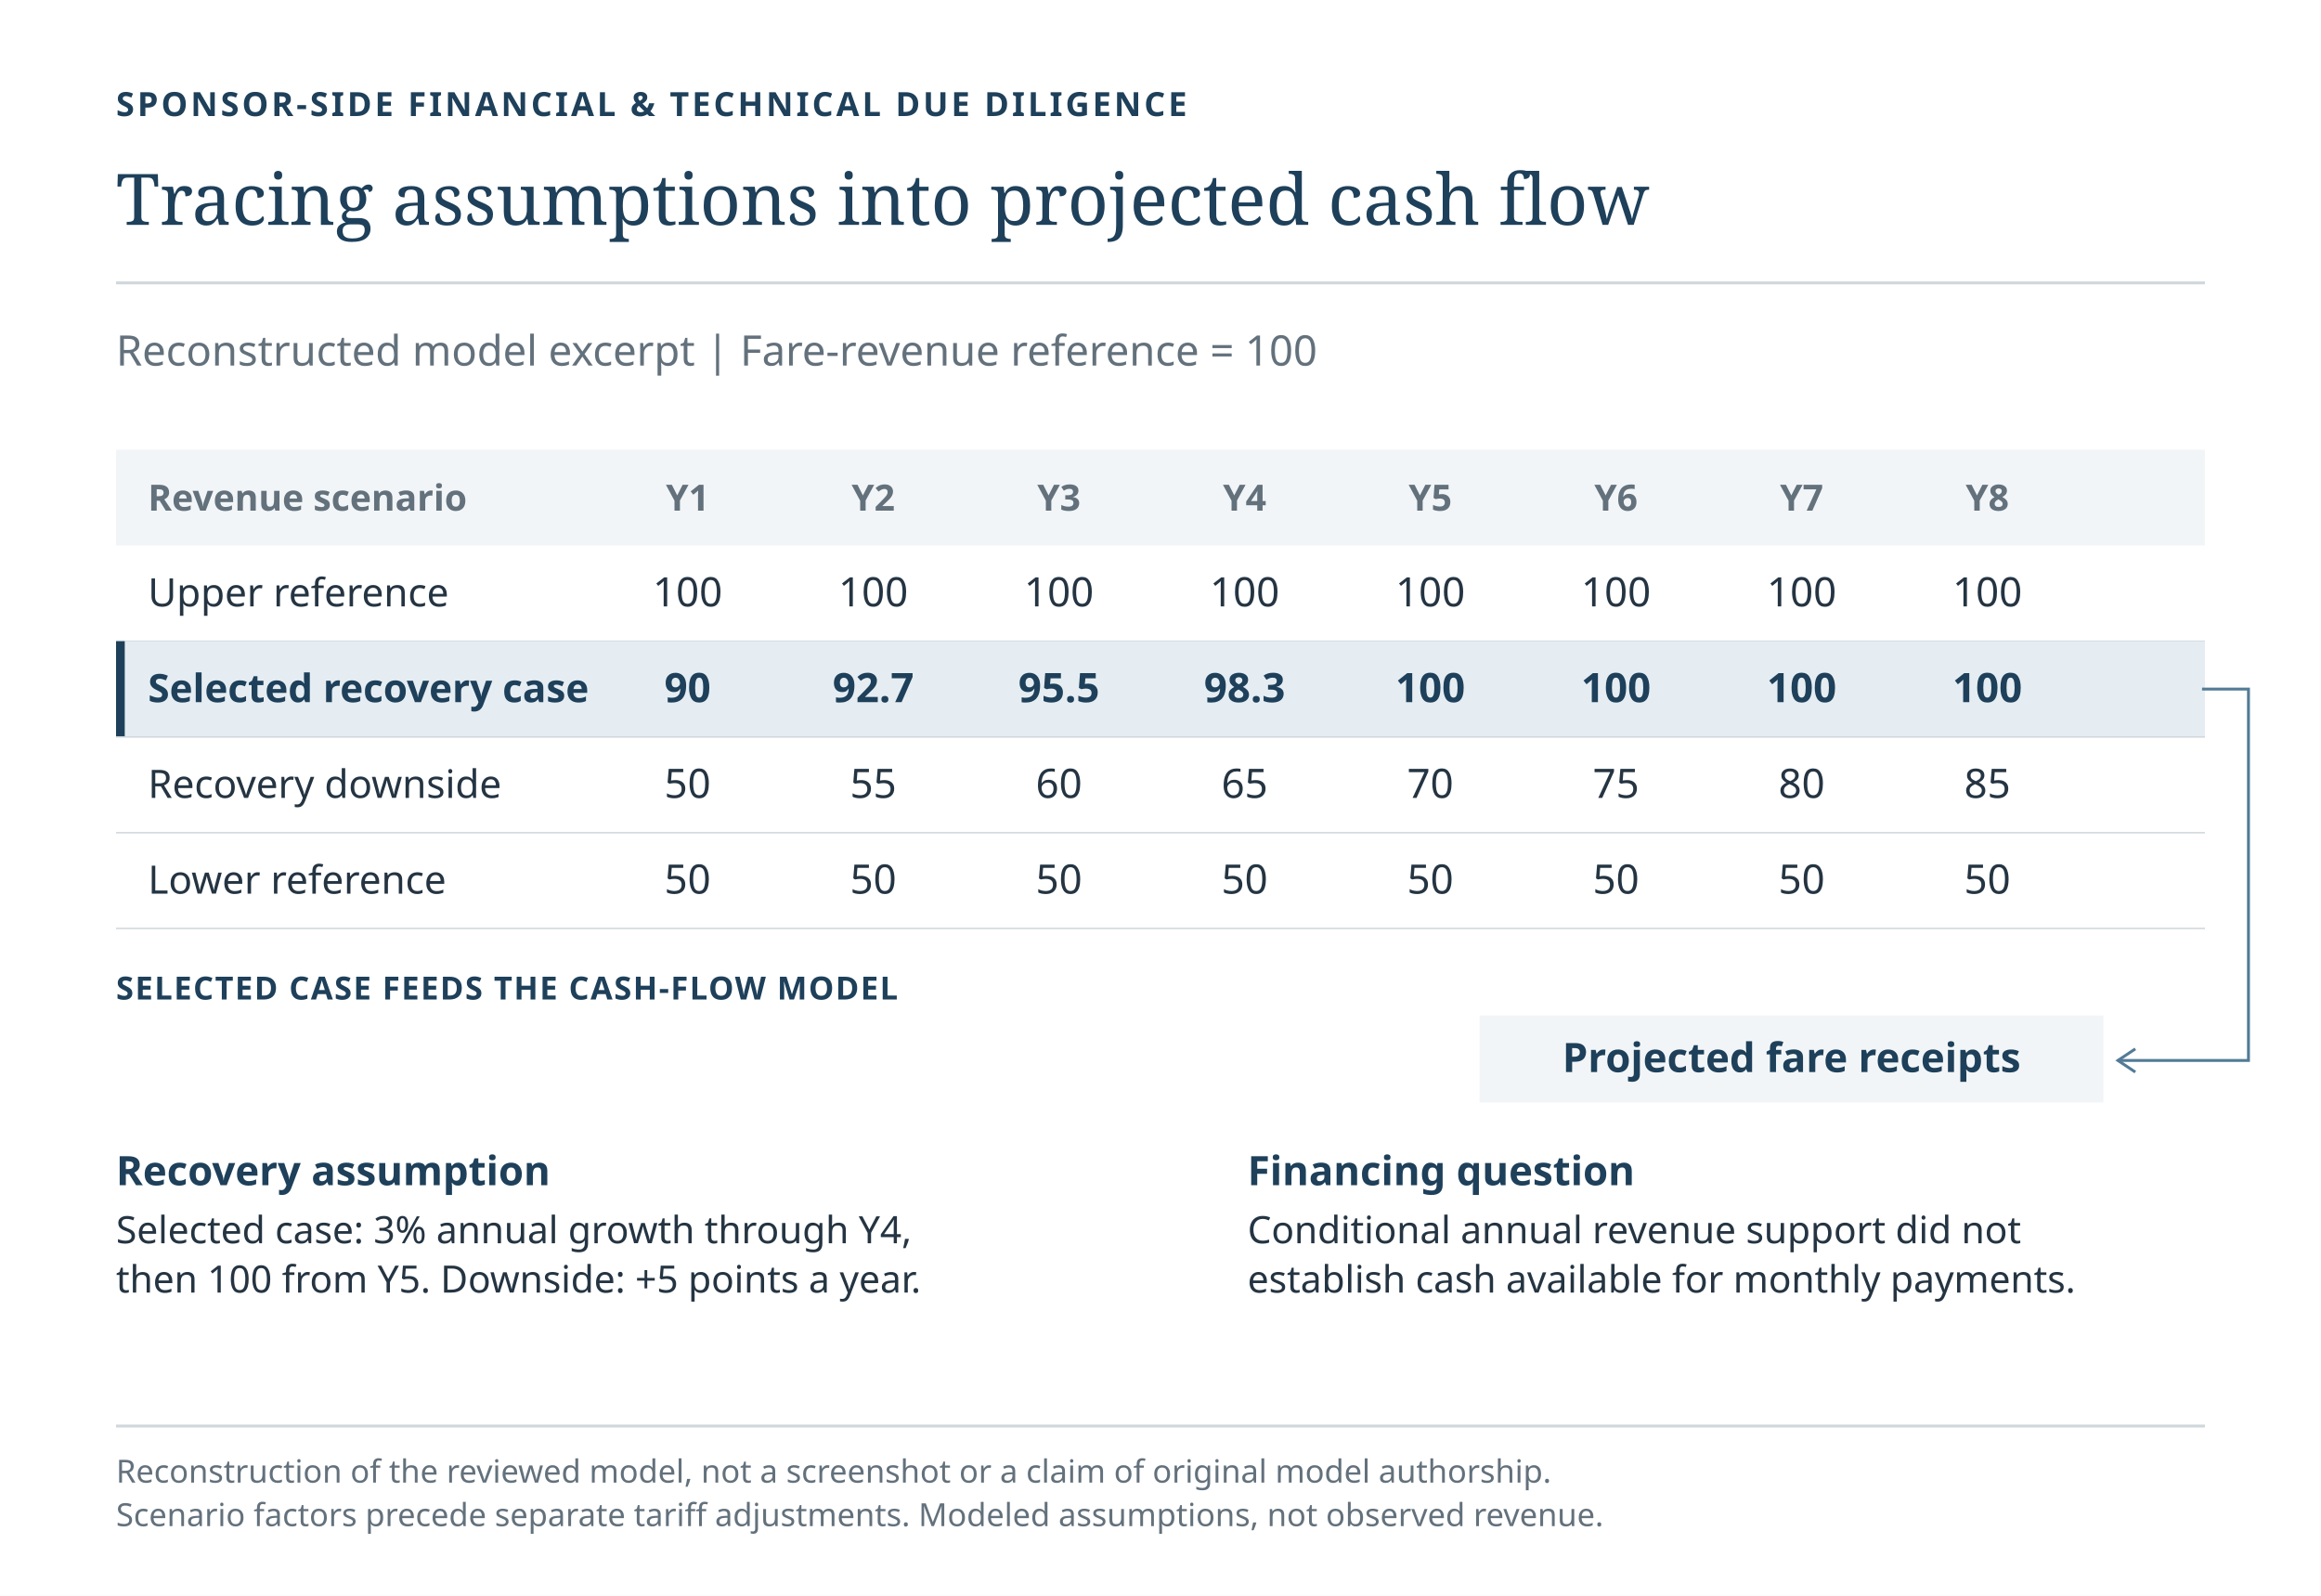
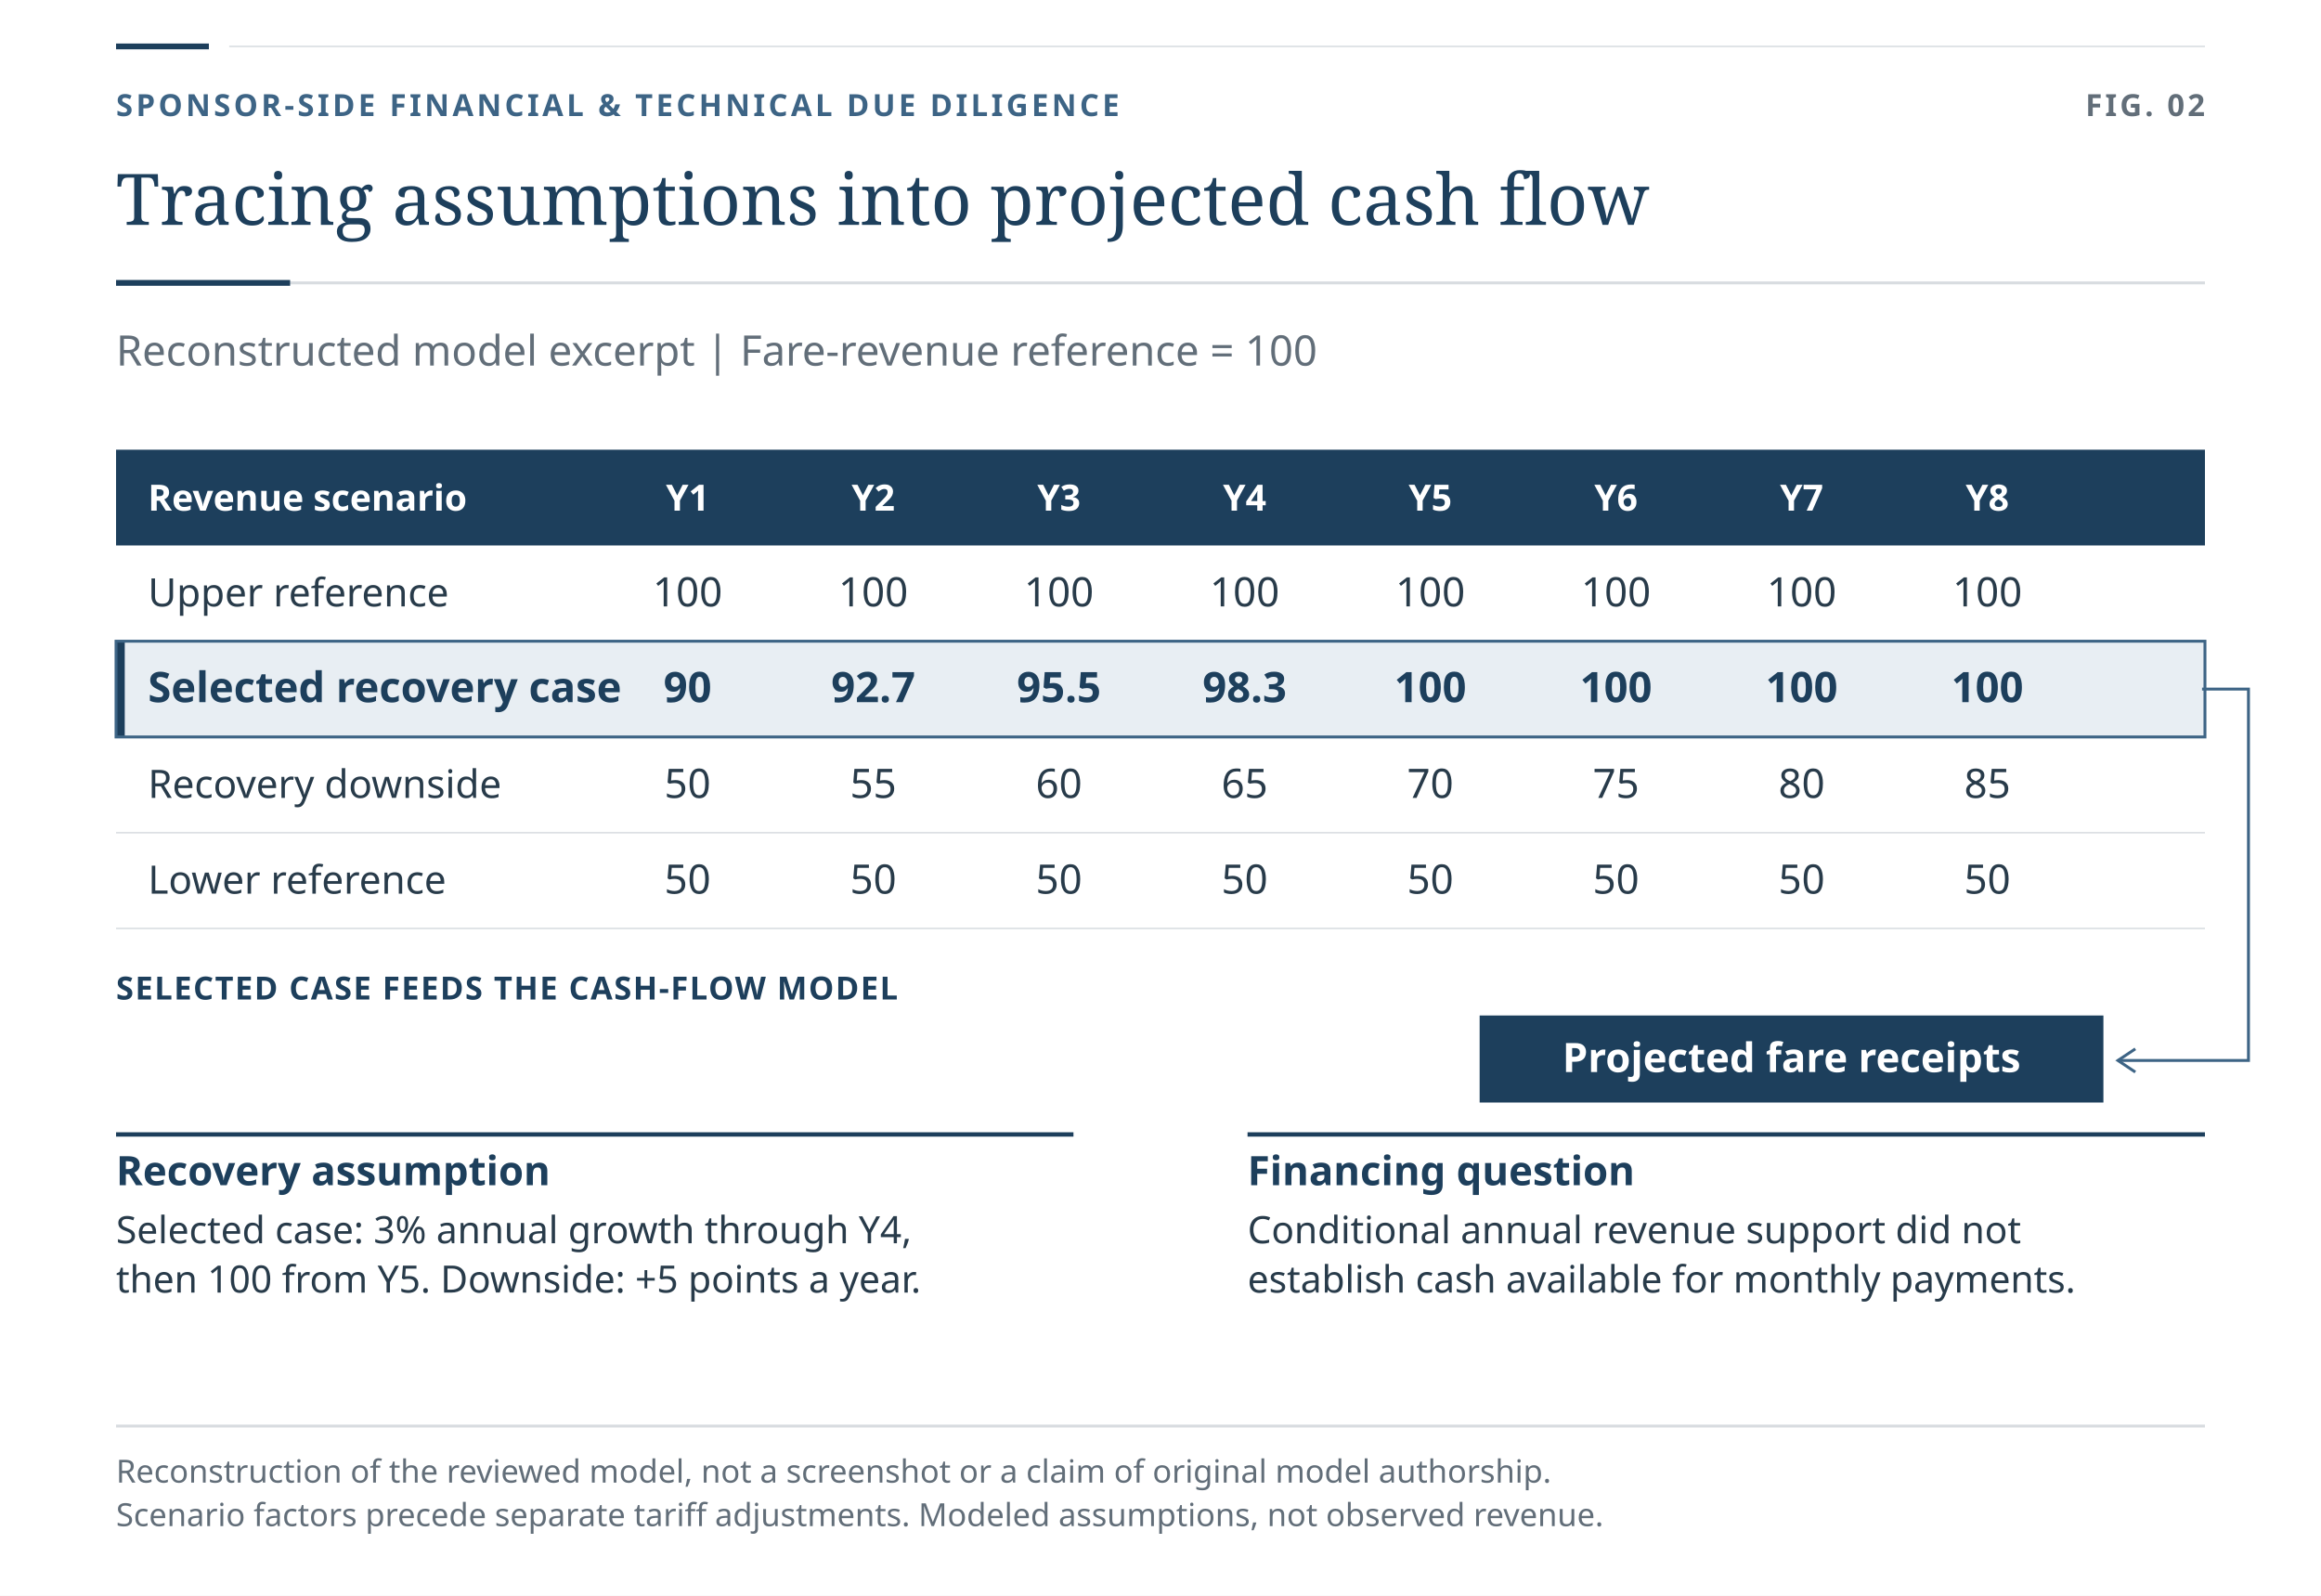
<svg xmlns="http://www.w3.org/2000/svg" width="1600" height="1100" viewBox="0 0 1600 1100" role="img" aria-labelledby="title desc">
  <defs>
    <pattern id="hatch" width="16" height="16" patternUnits="userSpaceOnUse">
      <path d="M-4 4L4 -4 M0 16L16 0 M12 20L20 12" stroke="#94aabb" stroke-width="2" />
    </pattern>
  </defs>
  <rect x="0" y="0" width="1600" height="1100" fill="#ffffff" stroke="none" stroke-width="1" />
-   <text x="80" y="80" font-family="Calibri, sans-serif" font-size="23" font-weight="700" text-anchor="start" letter-spacing="2" fill="#1e405a">SPONSOR-SIDE FINANCIAL &amp; TECHNICAL DUE DILIGENCE</text>
-   <text x="80" y="155" font-family="Georgia, serif" font-size="49" font-weight="400" text-anchor="start" letter-spacing="0" fill="#1e405a">Tracing assumptions into projected cash flow</text>
-   <path d="M80 195L1520 195" fill="none" stroke="#cfd7dd" stroke-width="2" />
-   <text x="80" y="252" font-family="Calibri, sans-serif" font-size="29" font-weight="400" text-anchor="start" letter-spacing="0" fill="#63717c">Reconstructed model excerpt  |  Fare-revenue reference = 100</text>
-   <rect x="80" y="310" width="1440" height="66" fill="#f2f5f7" stroke="none" stroke-width="1" />
-   <text x="102" y="352" font-family="Calibri, sans-serif" font-size="25" font-weight="700" text-anchor="start" letter-spacing="0" fill="#63717c">Revenue scenario</text>
-   <text x="474.0" y="352" font-family="Calibri, sans-serif" font-size="25" font-weight="700" text-anchor="middle" letter-spacing="0" fill="#63717c">Y1</text>
-   <text x="602.0" y="352" font-family="Calibri, sans-serif" font-size="25" font-weight="700" text-anchor="middle" letter-spacing="0" fill="#63717c">Y2</text>
-   <text x="730.0" y="352" font-family="Calibri, sans-serif" font-size="25" font-weight="700" text-anchor="middle" letter-spacing="0" fill="#63717c">Y3</text>
-   <text x="858.0" y="352" font-family="Calibri, sans-serif" font-size="25" font-weight="700" text-anchor="middle" letter-spacing="0" fill="#63717c">Y4</text>
-   <text x="986.0" y="352" font-family="Calibri, sans-serif" font-size="25" font-weight="700" text-anchor="middle" letter-spacing="0" fill="#63717c">Y5</text>
-   <text x="1114.0" y="352" font-family="Calibri, sans-serif" font-size="25" font-weight="700" text-anchor="middle" letter-spacing="0" fill="#63717c">Y6</text>
-   <text x="1242.0" y="352" font-family="Calibri, sans-serif" font-size="25" font-weight="700" text-anchor="middle" letter-spacing="0" fill="#63717c">Y7</text>
-   <text x="1370.0" y="352" font-family="Calibri, sans-serif" font-size="25" font-weight="700" text-anchor="middle" letter-spacing="0" fill="#63717c">Y8</text>
-   <text x="102" y="418" font-family="Calibri, sans-serif" font-size="27" font-weight="400" text-anchor="start" letter-spacing="0" fill="#243442">Upper reference</text>
-   <text x="474.0" y="418" font-family="Calibri, sans-serif" font-size="28" font-weight="400" text-anchor="middle" letter-spacing="0" fill="#243442">100</text>
-   <text x="602.0" y="418" font-family="Calibri, sans-serif" font-size="28" font-weight="400" text-anchor="middle" letter-spacing="0" fill="#243442">100</text>
-   <text x="730.0" y="418" font-family="Calibri, sans-serif" font-size="28" font-weight="400" text-anchor="middle" letter-spacing="0" fill="#243442">100</text>
-   <text x="858.0" y="418" font-family="Calibri, sans-serif" font-size="28" font-weight="400" text-anchor="middle" letter-spacing="0" fill="#243442">100</text>
-   <text x="986.0" y="418" font-family="Calibri, sans-serif" font-size="28" font-weight="400" text-anchor="middle" letter-spacing="0" fill="#243442">100</text>
-   <text x="1114.0" y="418" font-family="Calibri, sans-serif" font-size="28" font-weight="400" text-anchor="middle" letter-spacing="0" fill="#243442">100</text>
-   <text x="1242.0" y="418" font-family="Calibri, sans-serif" font-size="28" font-weight="400" text-anchor="middle" letter-spacing="0" fill="#243442">100</text>
-   <text x="1370.0" y="418" font-family="Calibri, sans-serif" font-size="28" font-weight="400" text-anchor="middle" letter-spacing="0" fill="#243442">100</text>
-   <path d="M80 442L1520 442" fill="none" stroke="#cfd7dd" stroke-width="1" />
-   <rect x="80" y="442" width="1440" height="66" fill="#e5edf2" stroke="none" stroke-width="1" />
-   <rect x="80" y="442" width="6" height="66" fill="#1e405a" stroke="none" stroke-width="1" />
-   <text x="102" y="484" font-family="Calibri, sans-serif" font-size="27" font-weight="700" text-anchor="start" letter-spacing="0" fill="#1e405a">Selected recovery case</text>
-   <text x="474.0" y="484" font-family="Calibri, sans-serif" font-size="28" font-weight="700" text-anchor="middle" letter-spacing="0" fill="#1e405a">90</text>
-   <text x="602.0" y="484" font-family="Calibri, sans-serif" font-size="28" font-weight="700" text-anchor="middle" letter-spacing="0" fill="#1e405a">92.7</text>
-   <text x="730.0" y="484" font-family="Calibri, sans-serif" font-size="28" font-weight="700" text-anchor="middle" letter-spacing="0" fill="#1e405a">95.5</text>
-   <text x="858.0" y="484" font-family="Calibri, sans-serif" font-size="28" font-weight="700" text-anchor="middle" letter-spacing="0" fill="#1e405a">98.3</text>
-   <text x="986.0" y="484" font-family="Calibri, sans-serif" font-size="28" font-weight="700" text-anchor="middle" letter-spacing="0" fill="#1e405a">100</text>
-   <text x="1114.0" y="484" font-family="Calibri, sans-serif" font-size="28" font-weight="700" text-anchor="middle" letter-spacing="0" fill="#1e405a">100</text>
-   <text x="1242.0" y="484" font-family="Calibri, sans-serif" font-size="28" font-weight="700" text-anchor="middle" letter-spacing="0" fill="#1e405a">100</text>
-   <text x="1370.0" y="484" font-family="Calibri, sans-serif" font-size="28" font-weight="700" text-anchor="middle" letter-spacing="0" fill="#1e405a">100</text>
-   <path d="M80 508L1520 508" fill="none" stroke="#cfd7dd" stroke-width="1" />
-   <text x="102" y="550" font-family="Calibri, sans-serif" font-size="27" font-weight="400" text-anchor="start" letter-spacing="0" fill="#243442">Recovery downside</text>
-   <text x="474.0" y="550" font-family="Calibri, sans-serif" font-size="28" font-weight="400" text-anchor="middle" letter-spacing="0" fill="#243442">50</text>
-   <text x="602.0" y="550" font-family="Calibri, sans-serif" font-size="28" font-weight="400" text-anchor="middle" letter-spacing="0" fill="#243442">55</text>
-   <text x="730.0" y="550" font-family="Calibri, sans-serif" font-size="28" font-weight="400" text-anchor="middle" letter-spacing="0" fill="#243442">60</text>
-   <text x="858.0" y="550" font-family="Calibri, sans-serif" font-size="28" font-weight="400" text-anchor="middle" letter-spacing="0" fill="#243442">65</text>
-   <text x="986.0" y="550" font-family="Calibri, sans-serif" font-size="28" font-weight="400" text-anchor="middle" letter-spacing="0" fill="#243442">70</text>
-   <text x="1114.0" y="550" font-family="Calibri, sans-serif" font-size="28" font-weight="400" text-anchor="middle" letter-spacing="0" fill="#243442">75</text>
-   <text x="1242.0" y="550" font-family="Calibri, sans-serif" font-size="28" font-weight="400" text-anchor="middle" letter-spacing="0" fill="#243442">80</text>
-   <text x="1370.0" y="550" font-family="Calibri, sans-serif" font-size="28" font-weight="400" text-anchor="middle" letter-spacing="0" fill="#243442">85</text>
-   <path d="M80 574L1520 574" fill="none" stroke="#cfd7dd" stroke-width="1" />
-   <text x="102" y="616" font-family="Calibri, sans-serif" font-size="27" font-weight="400" text-anchor="start" letter-spacing="0" fill="#243442">Lower reference</text>
-   <text x="474.0" y="616" font-family="Calibri, sans-serif" font-size="28" font-weight="400" text-anchor="middle" letter-spacing="0" fill="#243442">50</text>
-   <text x="602.0" y="616" font-family="Calibri, sans-serif" font-size="28" font-weight="400" text-anchor="middle" letter-spacing="0" fill="#243442">50</text>
-   <text x="730.0" y="616" font-family="Calibri, sans-serif" font-size="28" font-weight="400" text-anchor="middle" letter-spacing="0" fill="#243442">50</text>
-   <text x="858.0" y="616" font-family="Calibri, sans-serif" font-size="28" font-weight="400" text-anchor="middle" letter-spacing="0" fill="#243442">50</text>
-   <text x="986.0" y="616" font-family="Calibri, sans-serif" font-size="28" font-weight="400" text-anchor="middle" letter-spacing="0" fill="#243442">50</text>
-   <text x="1114.0" y="616" font-family="Calibri, sans-serif" font-size="28" font-weight="400" text-anchor="middle" letter-spacing="0" fill="#243442">50</text>
-   <text x="1242.0" y="616" font-family="Calibri, sans-serif" font-size="28" font-weight="400" text-anchor="middle" letter-spacing="0" fill="#243442">50</text>
-   <text x="1370.0" y="616" font-family="Calibri, sans-serif" font-size="28" font-weight="400" text-anchor="middle" letter-spacing="0" fill="#243442">50</text>
-   <path d="M80 640L1520 640" fill="none" stroke="#cfd7dd" stroke-width="1" />
-   <text x="80" y="689" font-family="Calibri, sans-serif" font-size="22" font-weight="700" text-anchor="start" letter-spacing="1" fill="#1e405a">SELECTED CASE FEEDS THE CASH-FLOW MODEL</text>
-   <path d="M1518 475 L1550 475 L1550 731 L1460 731" fill="none" stroke="#527b96" stroke-width="2" />
-   <path d="M1472 723 L1460 731 L1472 739" fill="none" stroke="#527b96" stroke-width="2" />
-   <rect x="1020" y="700" width="430" height="60" fill="#f2f5f7" stroke="none" stroke-width="1" />
-   <text x="1235" y="739" font-family="Calibri, sans-serif" font-size="28" font-weight="700" text-anchor="middle" letter-spacing="0" fill="#1e405a">Projected fare receipts</text>
-   <text x="80" y="817" font-family="Calibri, sans-serif" font-size="28" font-weight="700" text-anchor="start" letter-spacing="0" fill="#1e405a">Recovery assumption</text>
-   <text x="80" y="857" font-family="Calibri, sans-serif" font-size="26" font-weight="400" text-anchor="start" letter-spacing="0" fill="#243442">Selected case: 3% annual growth through Y4,</text>
-   <text x="80" y="891" font-family="Calibri, sans-serif" font-size="26" font-weight="400" text-anchor="start" letter-spacing="0" fill="#243442">then 100 from Y5. Downside: +5 points a year.</text>
-   <text x="860" y="817" font-family="Calibri, sans-serif" font-size="28" font-weight="700" text-anchor="start" letter-spacing="0" fill="#1e405a">Financing question</text>
-   <text x="860" y="857" font-family="Calibri, sans-serif" font-size="26" font-weight="400" text-anchor="start" letter-spacing="0" fill="#243442">Conditional annual revenue support did not</text>
-   <text x="860" y="891" font-family="Calibri, sans-serif" font-size="26" font-weight="400" text-anchor="start" letter-spacing="0" fill="#243442">establish cash available for monthly payments.</text>
-   <path d="M80 983L1520 983" fill="none" stroke="#cfd7dd" stroke-width="2" />
-   <text x="80" y="1022" font-family="Calibri, sans-serif" font-size="22" font-weight="400" text-anchor="start" letter-spacing="0" fill="#63717c">Reconstruction of the reviewed model, not a screenshot or a claim of original model authorship.</text>
-   <text x="80" y="1052" font-family="Calibri, sans-serif" font-size="22" font-weight="400" text-anchor="start" letter-spacing="0" fill="#63717c">Scenario factors precede separate tariff adjustments. Modeled assumptions, not observed revenue.</text>
+   <g aria-hidden="true">
+     <path d="M80 782H740" fill="none" stroke="#1d3f5c" stroke-width="3" />
+     <path d="M860 782H1520" fill="none" stroke="#1d3f5c" stroke-width="3" />
+   </g>
+   <text x="80" y="80" font-family="Calibri, sans-serif" font-size="21" font-weight="700" text-anchor="start" letter-spacing="2.2" fill="#3d6485" style="font-variant-numeric:tabular-nums lining-nums">SPONSOR-SIDE FINANCIAL &amp; TECHNICAL DUE DILIGENCE</text>
+   <text x="80" y="155" font-family="Georgia, serif" font-size="49" font-weight="400" text-anchor="start" letter-spacing="0" fill="#1d3f5c" style="font-variant-numeric:tabular-nums lining-nums">Tracing assumptions into projected cash flow</text>
+   <path d="M80 195L1520 195" fill="none" stroke="#d8dce0" stroke-width="2" />
+   <text x="80" y="252" font-family="Calibri, sans-serif" font-size="29" font-weight="400" text-anchor="start" letter-spacing="0" fill="#626e79" style="font-variant-numeric:tabular-nums lining-nums">Reconstructed model excerpt  |  Fare-revenue reference = 100</text>
+   <rect x="80" y="310" width="1440" height="66" fill="#1d3f5c" stroke="none" stroke-width="1" />
+   <text x="102" y="352" font-family="Calibri, sans-serif" font-size="25" font-weight="700" text-anchor="start" letter-spacing="0" fill="#ffffff" style="font-variant-numeric:tabular-nums lining-nums">Revenue scenario</text>
+   <text x="474.0" y="352" font-family="Calibri, sans-serif" font-size="25" font-weight="700" text-anchor="middle" letter-spacing="0" fill="#ffffff" style="font-variant-numeric:tabular-nums lining-nums">Y1</text>
+   <text x="602.0" y="352" font-family="Calibri, sans-serif" font-size="25" font-weight="700" text-anchor="middle" letter-spacing="0" fill="#ffffff" style="font-variant-numeric:tabular-nums lining-nums">Y2</text>
+   <text x="730.0" y="352" font-family="Calibri, sans-serif" font-size="25" font-weight="700" text-anchor="middle" letter-spacing="0" fill="#ffffff" style="font-variant-numeric:tabular-nums lining-nums">Y3</text>
+   <text x="858.0" y="352" font-family="Calibri, sans-serif" font-size="25" font-weight="700" text-anchor="middle" letter-spacing="0" fill="#ffffff" style="font-variant-numeric:tabular-nums lining-nums">Y4</text>
+   <text x="986.0" y="352" font-family="Calibri, sans-serif" font-size="25" font-weight="700" text-anchor="middle" letter-spacing="0" fill="#ffffff" style="font-variant-numeric:tabular-nums lining-nums">Y5</text>
+   <text x="1114.0" y="352" font-family="Calibri, sans-serif" font-size="25" font-weight="700" text-anchor="middle" letter-spacing="0" fill="#ffffff" style="font-variant-numeric:tabular-nums lining-nums">Y6</text>
+   <text x="1242.0" y="352" font-family="Calibri, sans-serif" font-size="25" font-weight="700" text-anchor="middle" letter-spacing="0" fill="#ffffff" style="font-variant-numeric:tabular-nums lining-nums">Y7</text>
+   <text x="1370.0" y="352" font-family="Calibri, sans-serif" font-size="25" font-weight="700" text-anchor="middle" letter-spacing="0" fill="#ffffff" style="font-variant-numeric:tabular-nums lining-nums">Y8</text>
+   <text x="102" y="418" font-family="Calibri, sans-serif" font-size="27" font-weight="400" text-anchor="start" letter-spacing="0" fill="#283b4a" style="font-variant-numeric:tabular-nums lining-nums">Upper reference</text>
+   <text x="474.0" y="418" font-family="Calibri, sans-serif" font-size="28" font-weight="400" text-anchor="middle" letter-spacing="0" fill="#283b4a" style="font-variant-numeric:tabular-nums lining-nums">100</text>
+   <text x="602.0" y="418" font-family="Calibri, sans-serif" font-size="28" font-weight="400" text-anchor="middle" letter-spacing="0" fill="#283b4a" style="font-variant-numeric:tabular-nums lining-nums">100</text>
+   <text x="730.0" y="418" font-family="Calibri, sans-serif" font-size="28" font-weight="400" text-anchor="middle" letter-spacing="0" fill="#283b4a" style="font-variant-numeric:tabular-nums lining-nums">100</text>
+   <text x="858.0" y="418" font-family="Calibri, sans-serif" font-size="28" font-weight="400" text-anchor="middle" letter-spacing="0" fill="#283b4a" style="font-variant-numeric:tabular-nums lining-nums">100</text>
+   <text x="986.0" y="418" font-family="Calibri, sans-serif" font-size="28" font-weight="400" text-anchor="middle" letter-spacing="0" fill="#283b4a" style="font-variant-numeric:tabular-nums lining-nums">100</text>
+   <text x="1114.0" y="418" font-family="Calibri, sans-serif" font-size="28" font-weight="400" text-anchor="middle" letter-spacing="0" fill="#283b4a" style="font-variant-numeric:tabular-nums lining-nums">100</text>
+   <text x="1242.0" y="418" font-family="Calibri, sans-serif" font-size="28" font-weight="400" text-anchor="middle" letter-spacing="0" fill="#283b4a" style="font-variant-numeric:tabular-nums lining-nums">100</text>
+   <text x="1370.0" y="418" font-family="Calibri, sans-serif" font-size="28" font-weight="400" text-anchor="middle" letter-spacing="0" fill="#283b4a" style="font-variant-numeric:tabular-nums lining-nums">100</text>
+   <path d="M80 442L1520 442" fill="none" stroke="#d8dce0" stroke-width="1" />
+   <rect x="80" y="442" width="1440" height="66" fill="#e8eef3" stroke="none" stroke-width="1" />
+   <rect x="80" y="442" width="6" height="66" fill="#1d3f5c" stroke="none" stroke-width="1" />
+   <text x="102" y="484" font-family="Calibri, sans-serif" font-size="29" font-weight="700" text-anchor="start" letter-spacing="0" fill="#1d3f5c" style="font-variant-numeric:tabular-nums lining-nums">Selected recovery case</text>
+   <text x="474.0" y="484" font-family="Calibri, sans-serif" font-size="29" font-weight="700" text-anchor="middle" letter-spacing="0" fill="#1d3f5c" style="font-variant-numeric:tabular-nums lining-nums">90</text>
+   <text x="602.0" y="484" font-family="Calibri, sans-serif" font-size="29" font-weight="700" text-anchor="middle" letter-spacing="0" fill="#1d3f5c" style="font-variant-numeric:tabular-nums lining-nums">92.7</text>
+   <text x="730.0" y="484" font-family="Calibri, sans-serif" font-size="29" font-weight="700" text-anchor="middle" letter-spacing="0" fill="#1d3f5c" style="font-variant-numeric:tabular-nums lining-nums">95.5</text>
+   <text x="858.0" y="484" font-family="Calibri, sans-serif" font-size="29" font-weight="700" text-anchor="middle" letter-spacing="0" fill="#1d3f5c" style="font-variant-numeric:tabular-nums lining-nums">98.3</text>
+   <text x="986.0" y="484" font-family="Calibri, sans-serif" font-size="29" font-weight="700" text-anchor="middle" letter-spacing="0" fill="#1d3f5c" style="font-variant-numeric:tabular-nums lining-nums">100</text>
+   <text x="1114.0" y="484" font-family="Calibri, sans-serif" font-size="29" font-weight="700" text-anchor="middle" letter-spacing="0" fill="#1d3f5c" style="font-variant-numeric:tabular-nums lining-nums">100</text>
+   <text x="1242.0" y="484" font-family="Calibri, sans-serif" font-size="29" font-weight="700" text-anchor="middle" letter-spacing="0" fill="#1d3f5c" style="font-variant-numeric:tabular-nums lining-nums">100</text>
+   <text x="1370.0" y="484" font-family="Calibri, sans-serif" font-size="29" font-weight="700" text-anchor="middle" letter-spacing="0" fill="#1d3f5c" style="font-variant-numeric:tabular-nums lining-nums">100</text>
+   <path d="M80 508L1520 508" fill="none" stroke="#d8dce0" stroke-width="1" />
+   <text x="102" y="550" font-family="Calibri, sans-serif" font-size="27" font-weight="400" text-anchor="start" letter-spacing="0" fill="#283b4a" style="font-variant-numeric:tabular-nums lining-nums">Recovery downside</text>
+   <text x="474.0" y="550" font-family="Calibri, sans-serif" font-size="28" font-weight="400" text-anchor="middle" letter-spacing="0" fill="#283b4a" style="font-variant-numeric:tabular-nums lining-nums">50</text>
+   <text x="602.0" y="550" font-family="Calibri, sans-serif" font-size="28" font-weight="400" text-anchor="middle" letter-spacing="0" fill="#283b4a" style="font-variant-numeric:tabular-nums lining-nums">55</text>
+   <text x="730.0" y="550" font-family="Calibri, sans-serif" font-size="28" font-weight="400" text-anchor="middle" letter-spacing="0" fill="#283b4a" style="font-variant-numeric:tabular-nums lining-nums">60</text>
+   <text x="858.0" y="550" font-family="Calibri, sans-serif" font-size="28" font-weight="400" text-anchor="middle" letter-spacing="0" fill="#283b4a" style="font-variant-numeric:tabular-nums lining-nums">65</text>
+   <text x="986.0" y="550" font-family="Calibri, sans-serif" font-size="28" font-weight="400" text-anchor="middle" letter-spacing="0" fill="#283b4a" style="font-variant-numeric:tabular-nums lining-nums">70</text>
+   <text x="1114.0" y="550" font-family="Calibri, sans-serif" font-size="28" font-weight="400" text-anchor="middle" letter-spacing="0" fill="#283b4a" style="font-variant-numeric:tabular-nums lining-nums">75</text>
+   <text x="1242.0" y="550" font-family="Calibri, sans-serif" font-size="28" font-weight="400" text-anchor="middle" letter-spacing="0" fill="#283b4a" style="font-variant-numeric:tabular-nums lining-nums">80</text>
+   <text x="1370.0" y="550" font-family="Calibri, sans-serif" font-size="28" font-weight="400" text-anchor="middle" letter-spacing="0" fill="#283b4a" style="font-variant-numeric:tabular-nums lining-nums">85</text>
+   <path d="M80 574L1520 574" fill="none" stroke="#d8dce0" stroke-width="1" />
+   <text x="102" y="616" font-family="Calibri, sans-serif" font-size="27" font-weight="400" text-anchor="start" letter-spacing="0" fill="#283b4a" style="font-variant-numeric:tabular-nums lining-nums">Lower reference</text>
+   <text x="474.0" y="616" font-family="Calibri, sans-serif" font-size="28" font-weight="400" text-anchor="middle" letter-spacing="0" fill="#283b4a" style="font-variant-numeric:tabular-nums lining-nums">50</text>
+   <text x="602.0" y="616" font-family="Calibri, sans-serif" font-size="28" font-weight="400" text-anchor="middle" letter-spacing="0" fill="#283b4a" style="font-variant-numeric:tabular-nums lining-nums">50</text>
+   <text x="730.0" y="616" font-family="Calibri, sans-serif" font-size="28" font-weight="400" text-anchor="middle" letter-spacing="0" fill="#283b4a" style="font-variant-numeric:tabular-nums lining-nums">50</text>
+   <text x="858.0" y="616" font-family="Calibri, sans-serif" font-size="28" font-weight="400" text-anchor="middle" letter-spacing="0" fill="#283b4a" style="font-variant-numeric:tabular-nums lining-nums">50</text>
+   <text x="986.0" y="616" font-family="Calibri, sans-serif" font-size="28" font-weight="400" text-anchor="middle" letter-spacing="0" fill="#283b4a" style="font-variant-numeric:tabular-nums lining-nums">50</text>
+   <text x="1114.0" y="616" font-family="Calibri, sans-serif" font-size="28" font-weight="400" text-anchor="middle" letter-spacing="0" fill="#283b4a" style="font-variant-numeric:tabular-nums lining-nums">50</text>
+   <text x="1242.0" y="616" font-family="Calibri, sans-serif" font-size="28" font-weight="400" text-anchor="middle" letter-spacing="0" fill="#283b4a" style="font-variant-numeric:tabular-nums lining-nums">50</text>
+   <text x="1370.0" y="616" font-family="Calibri, sans-serif" font-size="28" font-weight="400" text-anchor="middle" letter-spacing="0" fill="#283b4a" style="font-variant-numeric:tabular-nums lining-nums">50</text>
+   <path d="M80 640L1520 640" fill="none" stroke="#d8dce0" stroke-width="1" />
+   <text x="80" y="689" font-family="Calibri, sans-serif" font-size="22" font-weight="700" text-anchor="start" letter-spacing="1" fill="#1d3f5c" style="font-variant-numeric:tabular-nums lining-nums">SELECTED CASE FEEDS THE CASH-FLOW MODEL</text>
+   <path d="M1518 475 L1550 475 L1550 731 L1460 731" fill="none" stroke="#3d6485" stroke-width="2" />
+   <path d="M1472 723 L1460 731 L1472 739" fill="none" stroke="#3d6485" stroke-width="2" />
+   <rect x="1020" y="700" width="430" height="60" fill="#1d3f5c" stroke="none" stroke-width="1" />
+   <text x="1235" y="739" font-family="Calibri, sans-serif" font-size="28" font-weight="700" text-anchor="middle" letter-spacing="0" fill="#ffffff" style="font-variant-numeric:tabular-nums lining-nums">Projected fare receipts</text>
+   <text x="80" y="817" font-family="Calibri, sans-serif" font-size="28" font-weight="700" text-anchor="start" letter-spacing="0" fill="#1d3f5c" style="font-variant-numeric:tabular-nums lining-nums">Recovery assumption</text>
+   <text x="80" y="857" font-family="Calibri, sans-serif" font-size="26" font-weight="400" text-anchor="start" letter-spacing="0" fill="#283b4a" style="font-variant-numeric:tabular-nums lining-nums">Selected case: 3% annual growth through Y4,</text>
+   <text x="80" y="891" font-family="Calibri, sans-serif" font-size="26" font-weight="400" text-anchor="start" letter-spacing="0" fill="#283b4a" style="font-variant-numeric:tabular-nums lining-nums">then 100 from Y5. Downside: +5 points a year.</text>
+   <text x="860" y="817" font-family="Calibri, sans-serif" font-size="28" font-weight="700" text-anchor="start" letter-spacing="0" fill="#1d3f5c" style="font-variant-numeric:tabular-nums lining-nums">Financing question</text>
+   <text x="860" y="857" font-family="Calibri, sans-serif" font-size="26" font-weight="400" text-anchor="start" letter-spacing="0" fill="#283b4a" style="font-variant-numeric:tabular-nums lining-nums">Conditional annual revenue support did not</text>
+   <text x="860" y="891" font-family="Calibri, sans-serif" font-size="26" font-weight="400" text-anchor="start" letter-spacing="0" fill="#283b4a" style="font-variant-numeric:tabular-nums lining-nums">establish cash available for monthly payments.</text>
+   <path d="M80 983L1520 983" fill="none" stroke="#d8dce0" stroke-width="2" />
+   <text x="80" y="1022" font-family="Calibri, sans-serif" font-size="22" font-weight="400" text-anchor="start" letter-spacing="0" fill="#626e79" style="font-variant-numeric:tabular-nums lining-nums">Reconstruction of the reviewed model, not a screenshot or a claim of original model authorship.</text>
+   <text x="80" y="1052" font-family="Calibri, sans-serif" font-size="22" font-weight="400" text-anchor="start" letter-spacing="0" fill="#626e79" style="font-variant-numeric:tabular-nums lining-nums">Scenario factors precede separate tariff adjustments. Modeled assumptions, not observed revenue.</text>
+   <g aria-hidden="true">
+     <rect x="80" y="30" width="64" height="4" fill="#1d3f5c" />
+     <path d="M158 32H1520" fill="none" stroke="#d8dce0" stroke-width="1" />
+     <text x="1520" y="80" font-family="Calibri, sans-serif" font-size="21" font-weight="700" text-anchor="end" letter-spacing="2" fill="#626e79">FIG. 02</text>
+     <path d="M80 195H200" fill="none" stroke="#1d3f5c" stroke-width="4" />
+   </g>
+   <rect x="80" y="442" width="1440" height="66" fill="none" stroke="#3d6485" stroke-width="2" aria-hidden="true" />
</svg>
